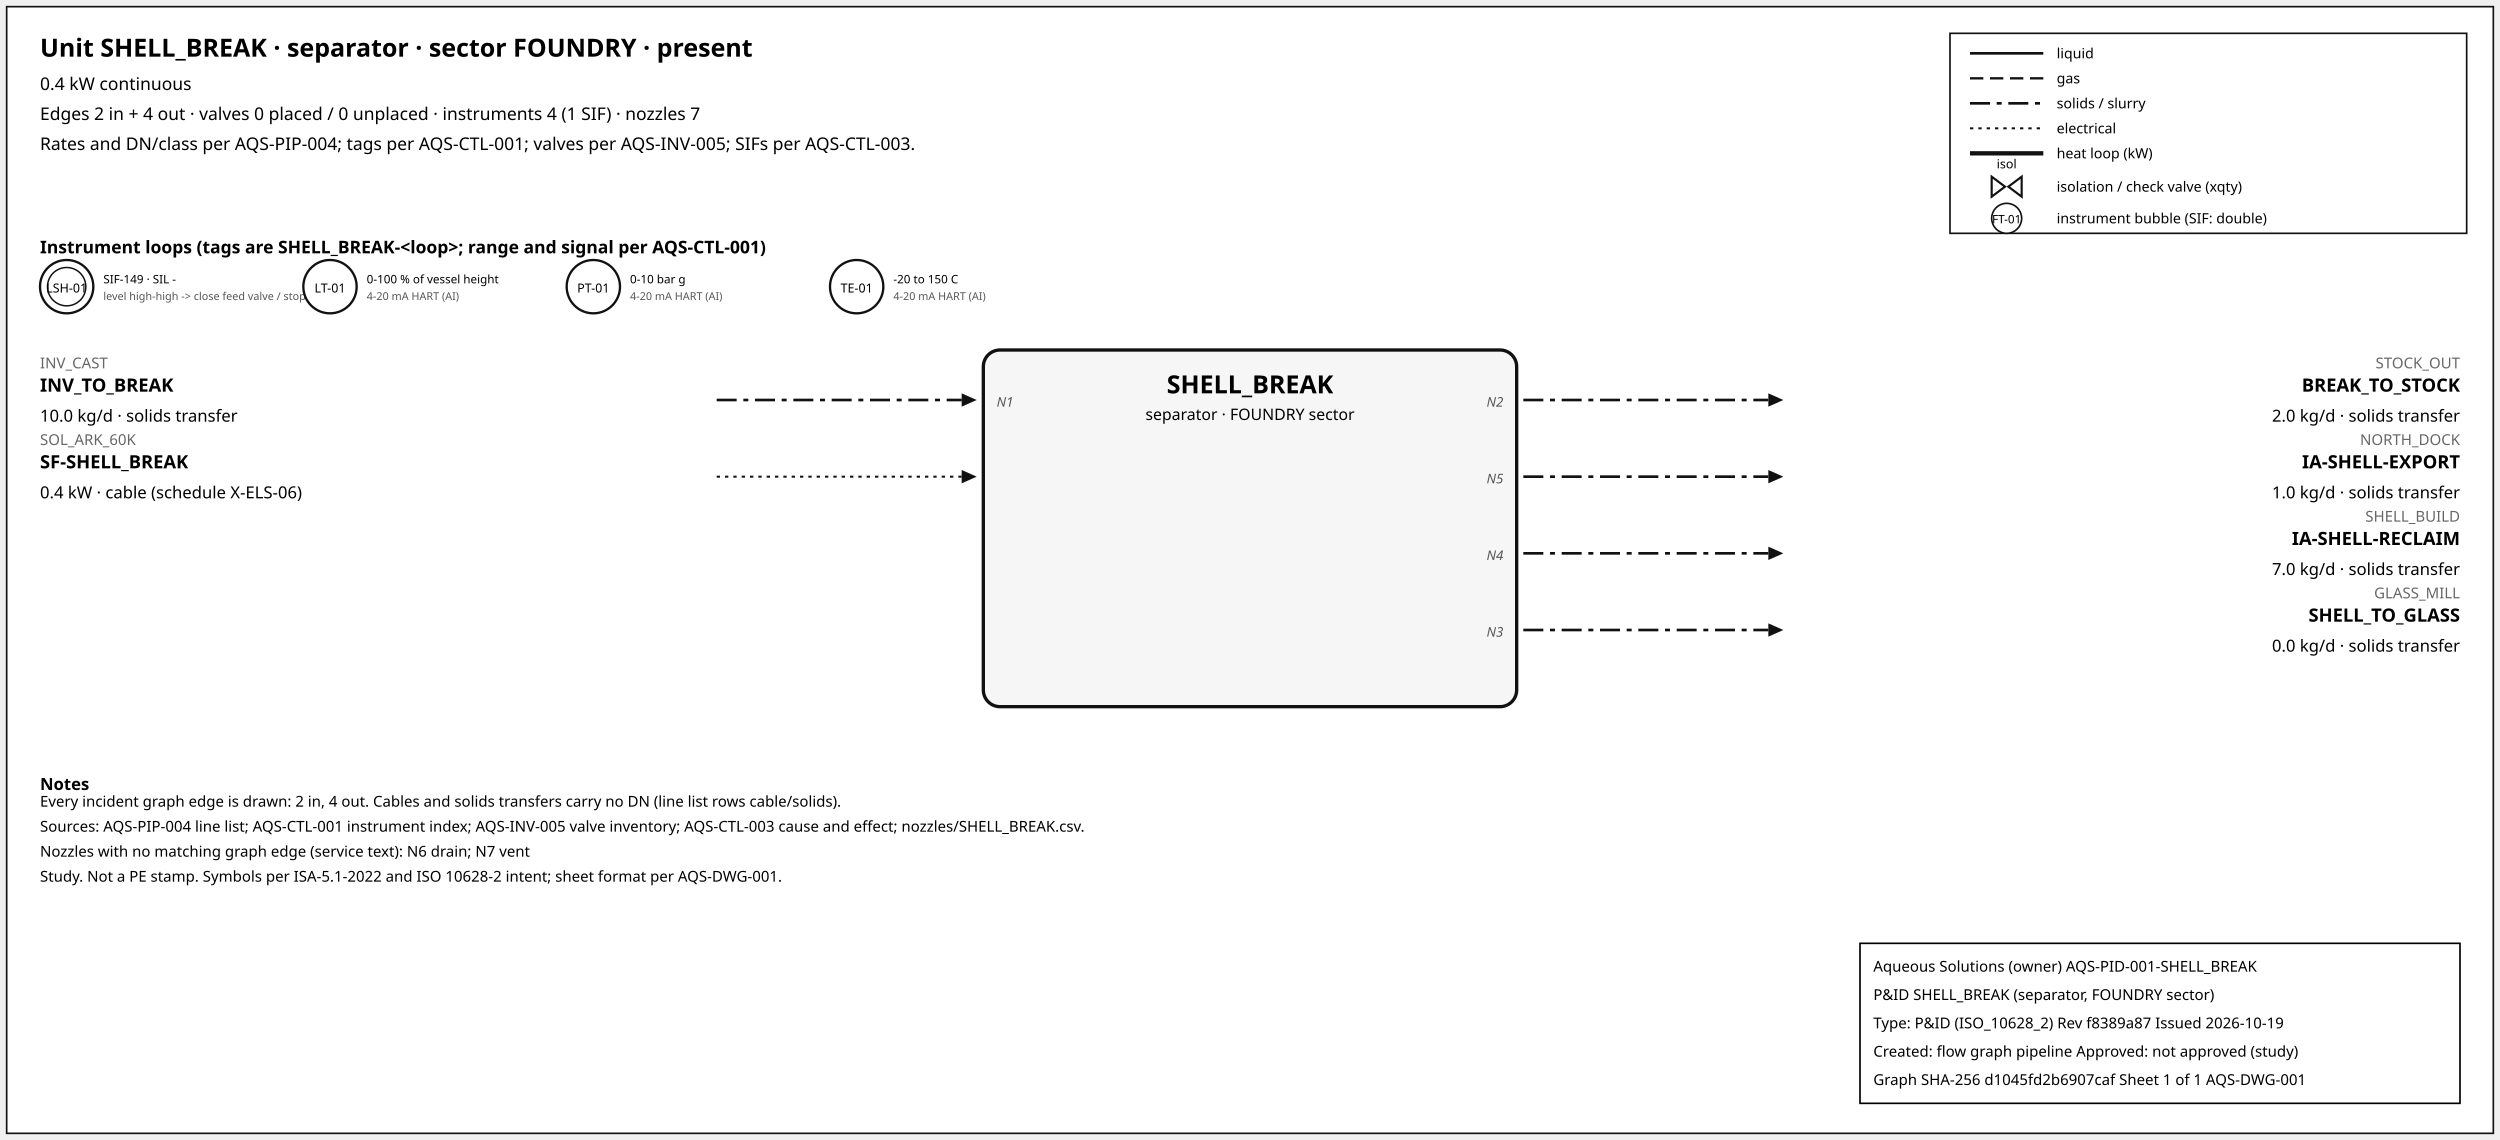
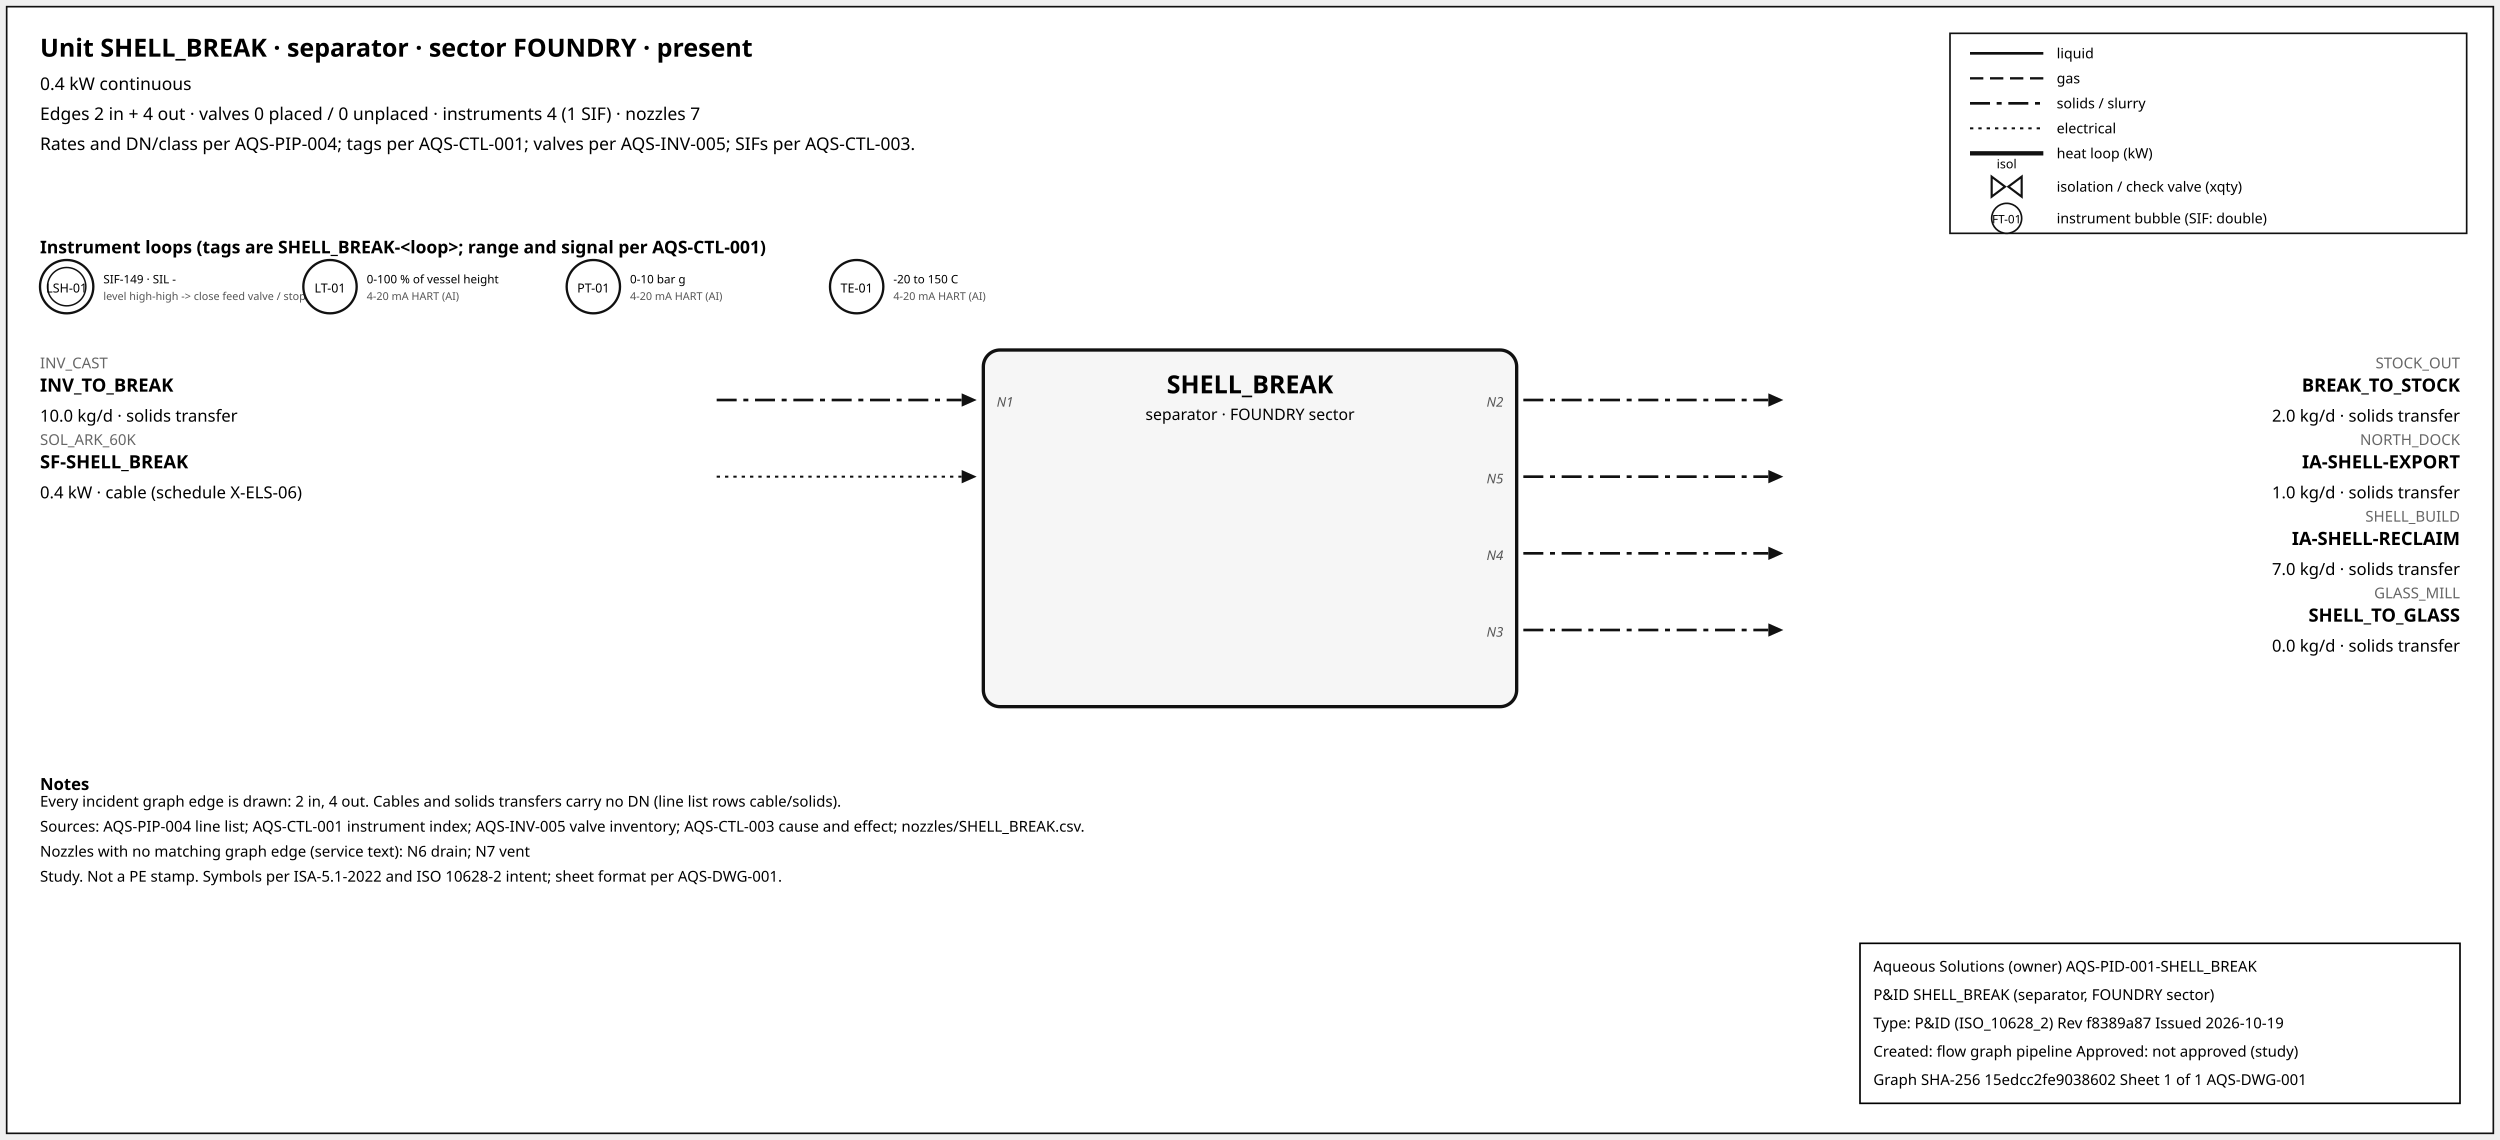
<svg xmlns="http://www.w3.org/2000/svg" width="1500" height="684" font-family="sans-serif">
  <rect x="4" y="4" width="1492" height="676" fill="white" stroke="#111" />
  <text x="24" y="34" font-size="15" font-weight="600">Unit SHELL_BREAK · separator · sector FOUNDRY · present</text>
  <text x="24" y="54" font-size="10.5">0.4 kW continuous</text>
  <text x="24" y="72" font-size="10.5">Edges 2 in + 4 out · valves 0 placed / 0 unplaced · instruments 4 (1 SIF) · nozzles 7</text>
  <text x="24" y="90" font-size="10.5">Rates and DN/class per AQS-PIP-004; tags per AQS-CTL-001; valves per AQS-INV-005; SIFs per AQS-CTL-003.</text>
  <rect x="1170" y="20" width="310" height="120" fill="white" stroke="#111" />
  <line x1="1182" y1="32" x2="1226" y2="32" stroke="#111" stroke-width="1.6" />
  <text x="1234" y="35" font-size="8.5">liquid</text>
  <line x1="1182" y1="47" x2="1226" y2="47" stroke="#111" stroke-width="1.4" stroke-dasharray="8,4" />
  <text x="1234" y="50" font-size="8.5">gas</text>
  <line x1="1182" y1="62" x2="1226" y2="62" stroke="#111" stroke-width="1.6" stroke-dasharray="12,4,3,4" />
  <text x="1234" y="65" font-size="8.5">solids / slurry</text>
  <line x1="1182" y1="77" x2="1226" y2="77" stroke="#111" stroke-width="1.2" stroke-dasharray="2,3" />
  <text x="1234" y="80" font-size="8.5">electrical</text>
  <line x1="1182" y1="92" x2="1226" y2="92" stroke="#111" stroke-width="2.6" />
  <text x="1234" y="95" font-size="8.5">heat loop (kW)</text>
  <path d="M 1195.0,106 L 1203.0,112 L 1195.0,118 Z M 1213.0,106 L 1205.0,112 L 1213.0,118 Z" fill="white" stroke="#111" stroke-width="1.3" />
  <text x="1204.0" y="101.0" font-size="7.5" text-anchor="middle">isol</text>
  <text x="1234" y="115" font-size="8.5">isolation / check valve (xqty)</text>
  <circle cx="1204" cy="131" r="9" fill="white" stroke="#111" />
  <text x="1204" y="134" font-size="7" text-anchor="middle">FT-01</text>
  <text x="1234" y="134" font-size="8.5">instrument bubble (SIF: double)</text>
  <text x="24" y="152" font-size="10.5" font-weight="600">Instrument loops (tags are SHELL_BREAK-&lt;loop&gt;; range and signal per AQS-CTL-001)</text>
  <circle cx="40" cy="172" r="16" fill="white" stroke="#111" stroke-width="1.4" />
  <circle cx="40" cy="172" r="11.5" fill="none" stroke="#111" stroke-width="0.9" />
  <text x="40" y="175.5" font-size="7.5" text-anchor="middle">LSH-01</text>
  <text x="62" y="170" font-size="7">SIF-149 · SIL -</text>
  <text x="62" y="180" font-size="6.5" fill="#555">level high-high -&gt; close feed valve / stop f</text>
  <circle cx="198" cy="172" r="16" fill="white" stroke="#111" stroke-width="1.4" />
  <text x="198" y="175.5" font-size="7.5" text-anchor="middle">LT-01</text>
  <text x="220" y="170" font-size="7">0-100 % of vessel height</text>
  <text x="220" y="180" font-size="6.5" fill="#555">4-20 mA HART (AI)</text>
  <circle cx="356" cy="172" r="16" fill="white" stroke="#111" stroke-width="1.4" />
  <text x="356" y="175.5" font-size="7.5" text-anchor="middle">PT-01</text>
  <text x="378" y="170" font-size="7">0-10 bar g</text>
  <text x="378" y="180" font-size="6.5" fill="#555">4-20 mA HART (AI)</text>
  <circle cx="514" cy="172" r="16" fill="white" stroke="#111" stroke-width="1.4" />
  <text x="514" y="175.5" font-size="7.5" text-anchor="middle">TE-01</text>
  <text x="536" y="170" font-size="7">-20 to 150 C</text>
  <text x="536" y="180" font-size="6.5" fill="#555">4-20 mA HART (AI)</text>
  <rect x="590" y="210" width="320" height="214" rx="10" fill="#f6f6f6" stroke="#111" stroke-width="2" />
  <text x="750.0" y="236" font-size="15" font-weight="700" text-anchor="middle">SHELL_BREAK</text>
  <text x="750.0" y="252" font-size="9.5" text-anchor="middle">separator · FOUNDRY sector</text>
  <line x1="430" y1="240" x2="577" y2="240" stroke="#111" stroke-width="1.6" stroke-dasharray="12,4,3,4" class="edge-in" />
  <polygon points="586,240 577,236 577,244" fill="#111" />
  <text x="24" y="221" font-size="9" fill="#666" text-anchor="start">INV_CAST</text>
  <text x="24" y="235" font-size="11" font-weight="600" text-anchor="start">INV_TO_BREAK</text>
  <text x="24" y="253" font-size="10" text-anchor="start">10.0 kg/d · solids transfer</text>
  <text x="598" y="244" font-size="8" font-style="italic" fill="#555" text-anchor="start">N1</text>
  <line x1="430" y1="286" x2="577" y2="286" stroke="#111" stroke-width="1.2" stroke-dasharray="2,3" class="edge-in" />
  <polygon points="586,286 577,282 577,290" fill="#111" />
  <text x="24" y="267" font-size="9" fill="#666" text-anchor="start">SOL_ARK_60K</text>
  <text x="24" y="281" font-size="11" font-weight="600" text-anchor="start">SF-SHELL_BREAK</text>
  <text x="24" y="299" font-size="10" text-anchor="start">0.4 kW · cable (schedule X-ELS-06)</text>
  <line x1="914" y1="240" x2="1061" y2="240" stroke="#111" stroke-width="1.6" stroke-dasharray="12,4,3,4" class="edge-out" />
  <polygon points="1070,240 1061,236 1061,244" fill="#111" />
  <text x="1476" y="221" font-size="9" fill="#666" text-anchor="end">STOCK_OUT</text>
  <text x="1476" y="235" font-size="11" font-weight="600" text-anchor="end">BREAK_TO_STOCK</text>
  <text x="1476" y="253" font-size="10" text-anchor="end">2.0 kg/d · solids transfer</text>
  <text x="902" y="244" font-size="8" font-style="italic" fill="#555" text-anchor="end">N2</text>
  <line x1="914" y1="286" x2="1061" y2="286" stroke="#111" stroke-width="1.6" stroke-dasharray="12,4,3,4" class="edge-out" />
  <polygon points="1070,286 1061,282 1061,290" fill="#111" />
  <text x="1476" y="267" font-size="9" fill="#666" text-anchor="end">NORTH_DOCK</text>
  <text x="1476" y="281" font-size="11" font-weight="600" text-anchor="end">IA-SHELL-EXPORT</text>
  <text x="1476" y="299" font-size="10" text-anchor="end">1.0 kg/d · solids transfer</text>
  <text x="902" y="290" font-size="8" font-style="italic" fill="#555" text-anchor="end">N5</text>
  <line x1="914" y1="332" x2="1061" y2="332" stroke="#111" stroke-width="1.6" stroke-dasharray="12,4,3,4" class="edge-out" />
  <polygon points="1070,332 1061,328 1061,336" fill="#111" />
  <text x="1476" y="313" font-size="9" fill="#666" text-anchor="end">SHELL_BUILD</text>
  <text x="1476" y="327" font-size="11" font-weight="600" text-anchor="end">IA-SHELL-RECLAIM</text>
  <text x="1476" y="345" font-size="10" text-anchor="end">7.0 kg/d · solids transfer</text>
  <text x="902" y="336" font-size="8" font-style="italic" fill="#555" text-anchor="end">N4</text>
  <line x1="914" y1="378" x2="1061" y2="378" stroke="#111" stroke-width="1.6" stroke-dasharray="12,4,3,4" class="edge-out" />
  <polygon points="1070,378 1061,374 1061,382" fill="#111" />
  <text x="1476" y="359" font-size="9" fill="#666" text-anchor="end">GLASS_MILL</text>
  <text x="1476" y="373" font-size="11" font-weight="600" text-anchor="end">SHELL_TO_GLASS</text>
  <text x="1476" y="391" font-size="10" text-anchor="end">0.0 kg/d · solids transfer</text>
  <text x="902" y="382" font-size="8" font-style="italic" fill="#555" text-anchor="end">N3</text>
  <text x="24" y="474" font-size="10" font-weight="600">Notes</text>
  <text x="24" y="484" font-size="9">Every incident graph edge is drawn: 2 in, 4 out. Cables and solids transfers carry no DN (line list rows cable/solids).</text>
  <text x="24" y="499" font-size="9">Sources: AQS-PIP-004 line list; AQS-CTL-001 instrument index; AQS-INV-005 valve inventory; AQS-CTL-003 cause and effect; nozzles/SHELL_BREAK.csv.</text>
  <text x="24" y="514" font-size="9">Nozzles with no matching graph edge (service text): N6 drain; N7 vent</text>
  <text x="24" y="529" font-size="9">Study. Not a PE stamp. Symbols per ISA-5.1-2022 and ISO 10628-2 intent; sheet format per AQS-DWG-001.</text>
  <g id="aqs-title-block">
    <rect x="1116" y="566" width="360" height="96" fill="white" stroke="black" stroke-width="1" />
    <text x="1124" y="583" font-size="9">Aqueous Solutions (owner)   AQS-PID-001-SHELL_BREAK</text>
    <text x="1124" y="600" font-size="9">P&amp;ID SHELL_BREAK (separator, FOUNDRY sector)</text>
    <text x="1124" y="617" font-size="9">Type: P&amp;ID (ISO_10628_2)   Rev f8389a87   Issued 2026-10-19</text>
    <text x="1124" y="634" font-size="9">Created: flow graph pipeline   Approved: not approved (study)</text>
-     <text x="1124" y="651" font-size="9">Graph SHA-256 d1045fd2b6907caf   Sheet 1 of 1   AQS-DWG-001</text>
+     <text x="1124" y="651" font-size="9">Graph SHA-256 15edcc2fe9038602   Sheet 1 of 1   AQS-DWG-001</text>
  </g>
</svg>
